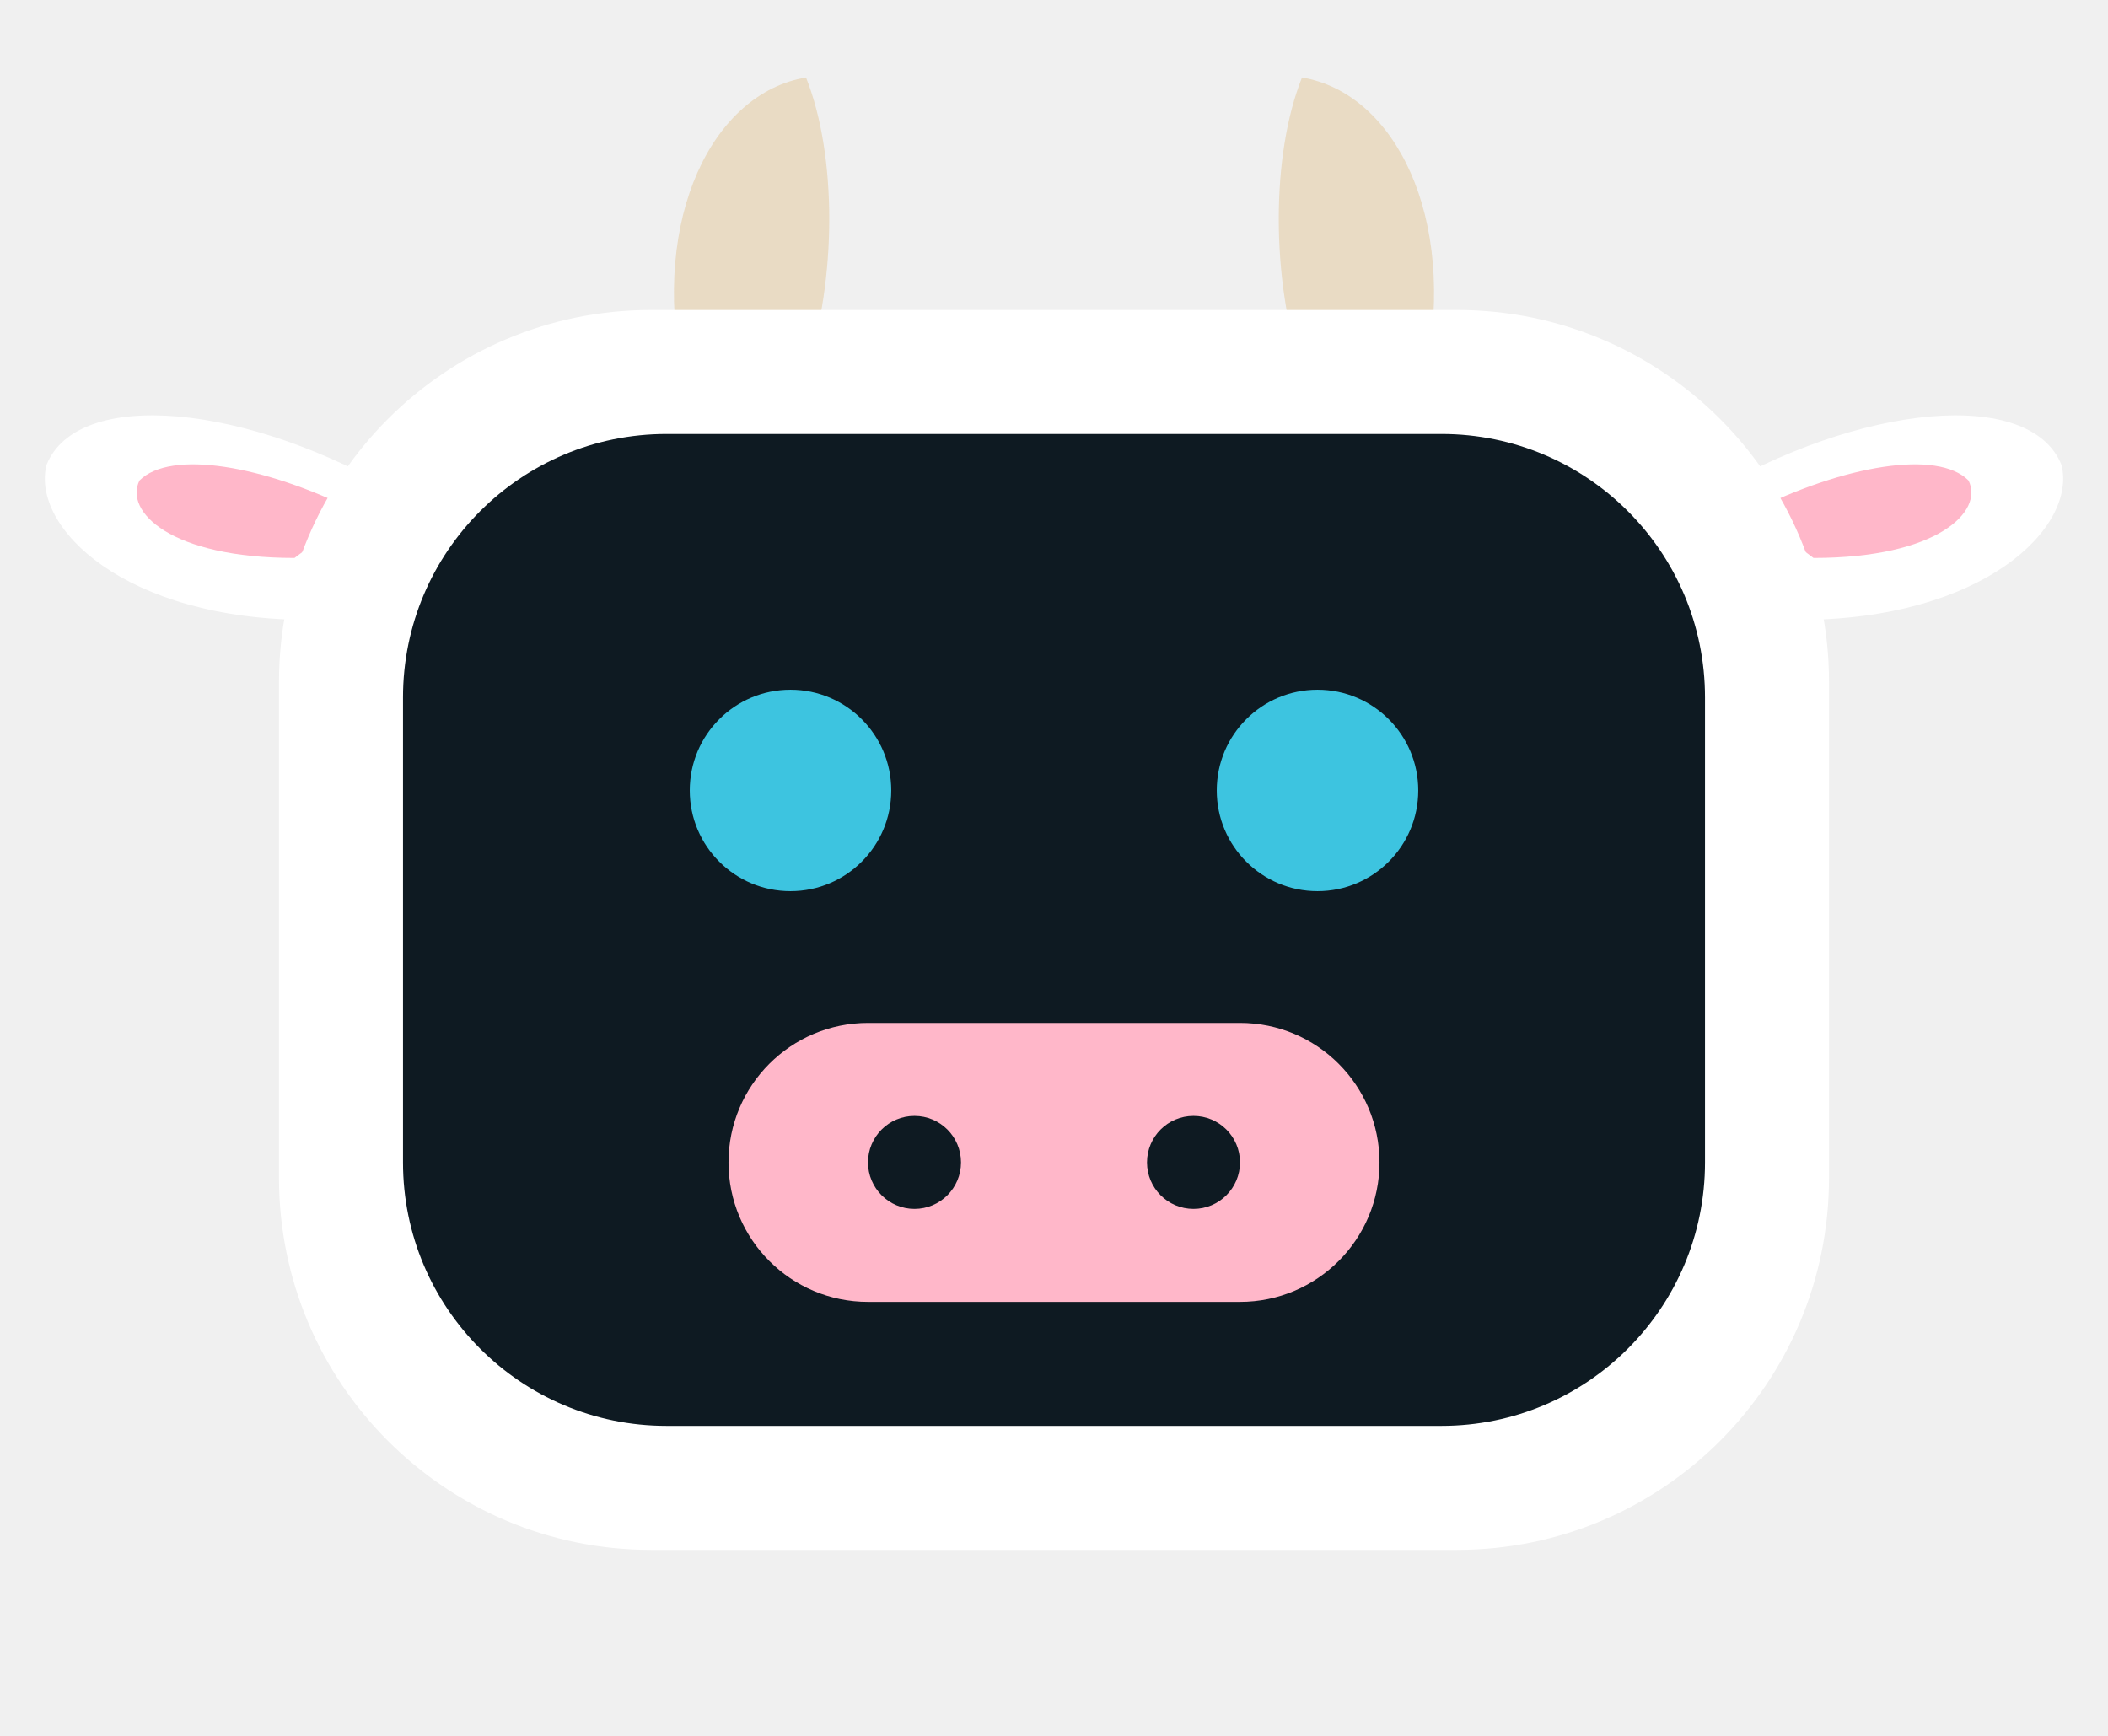
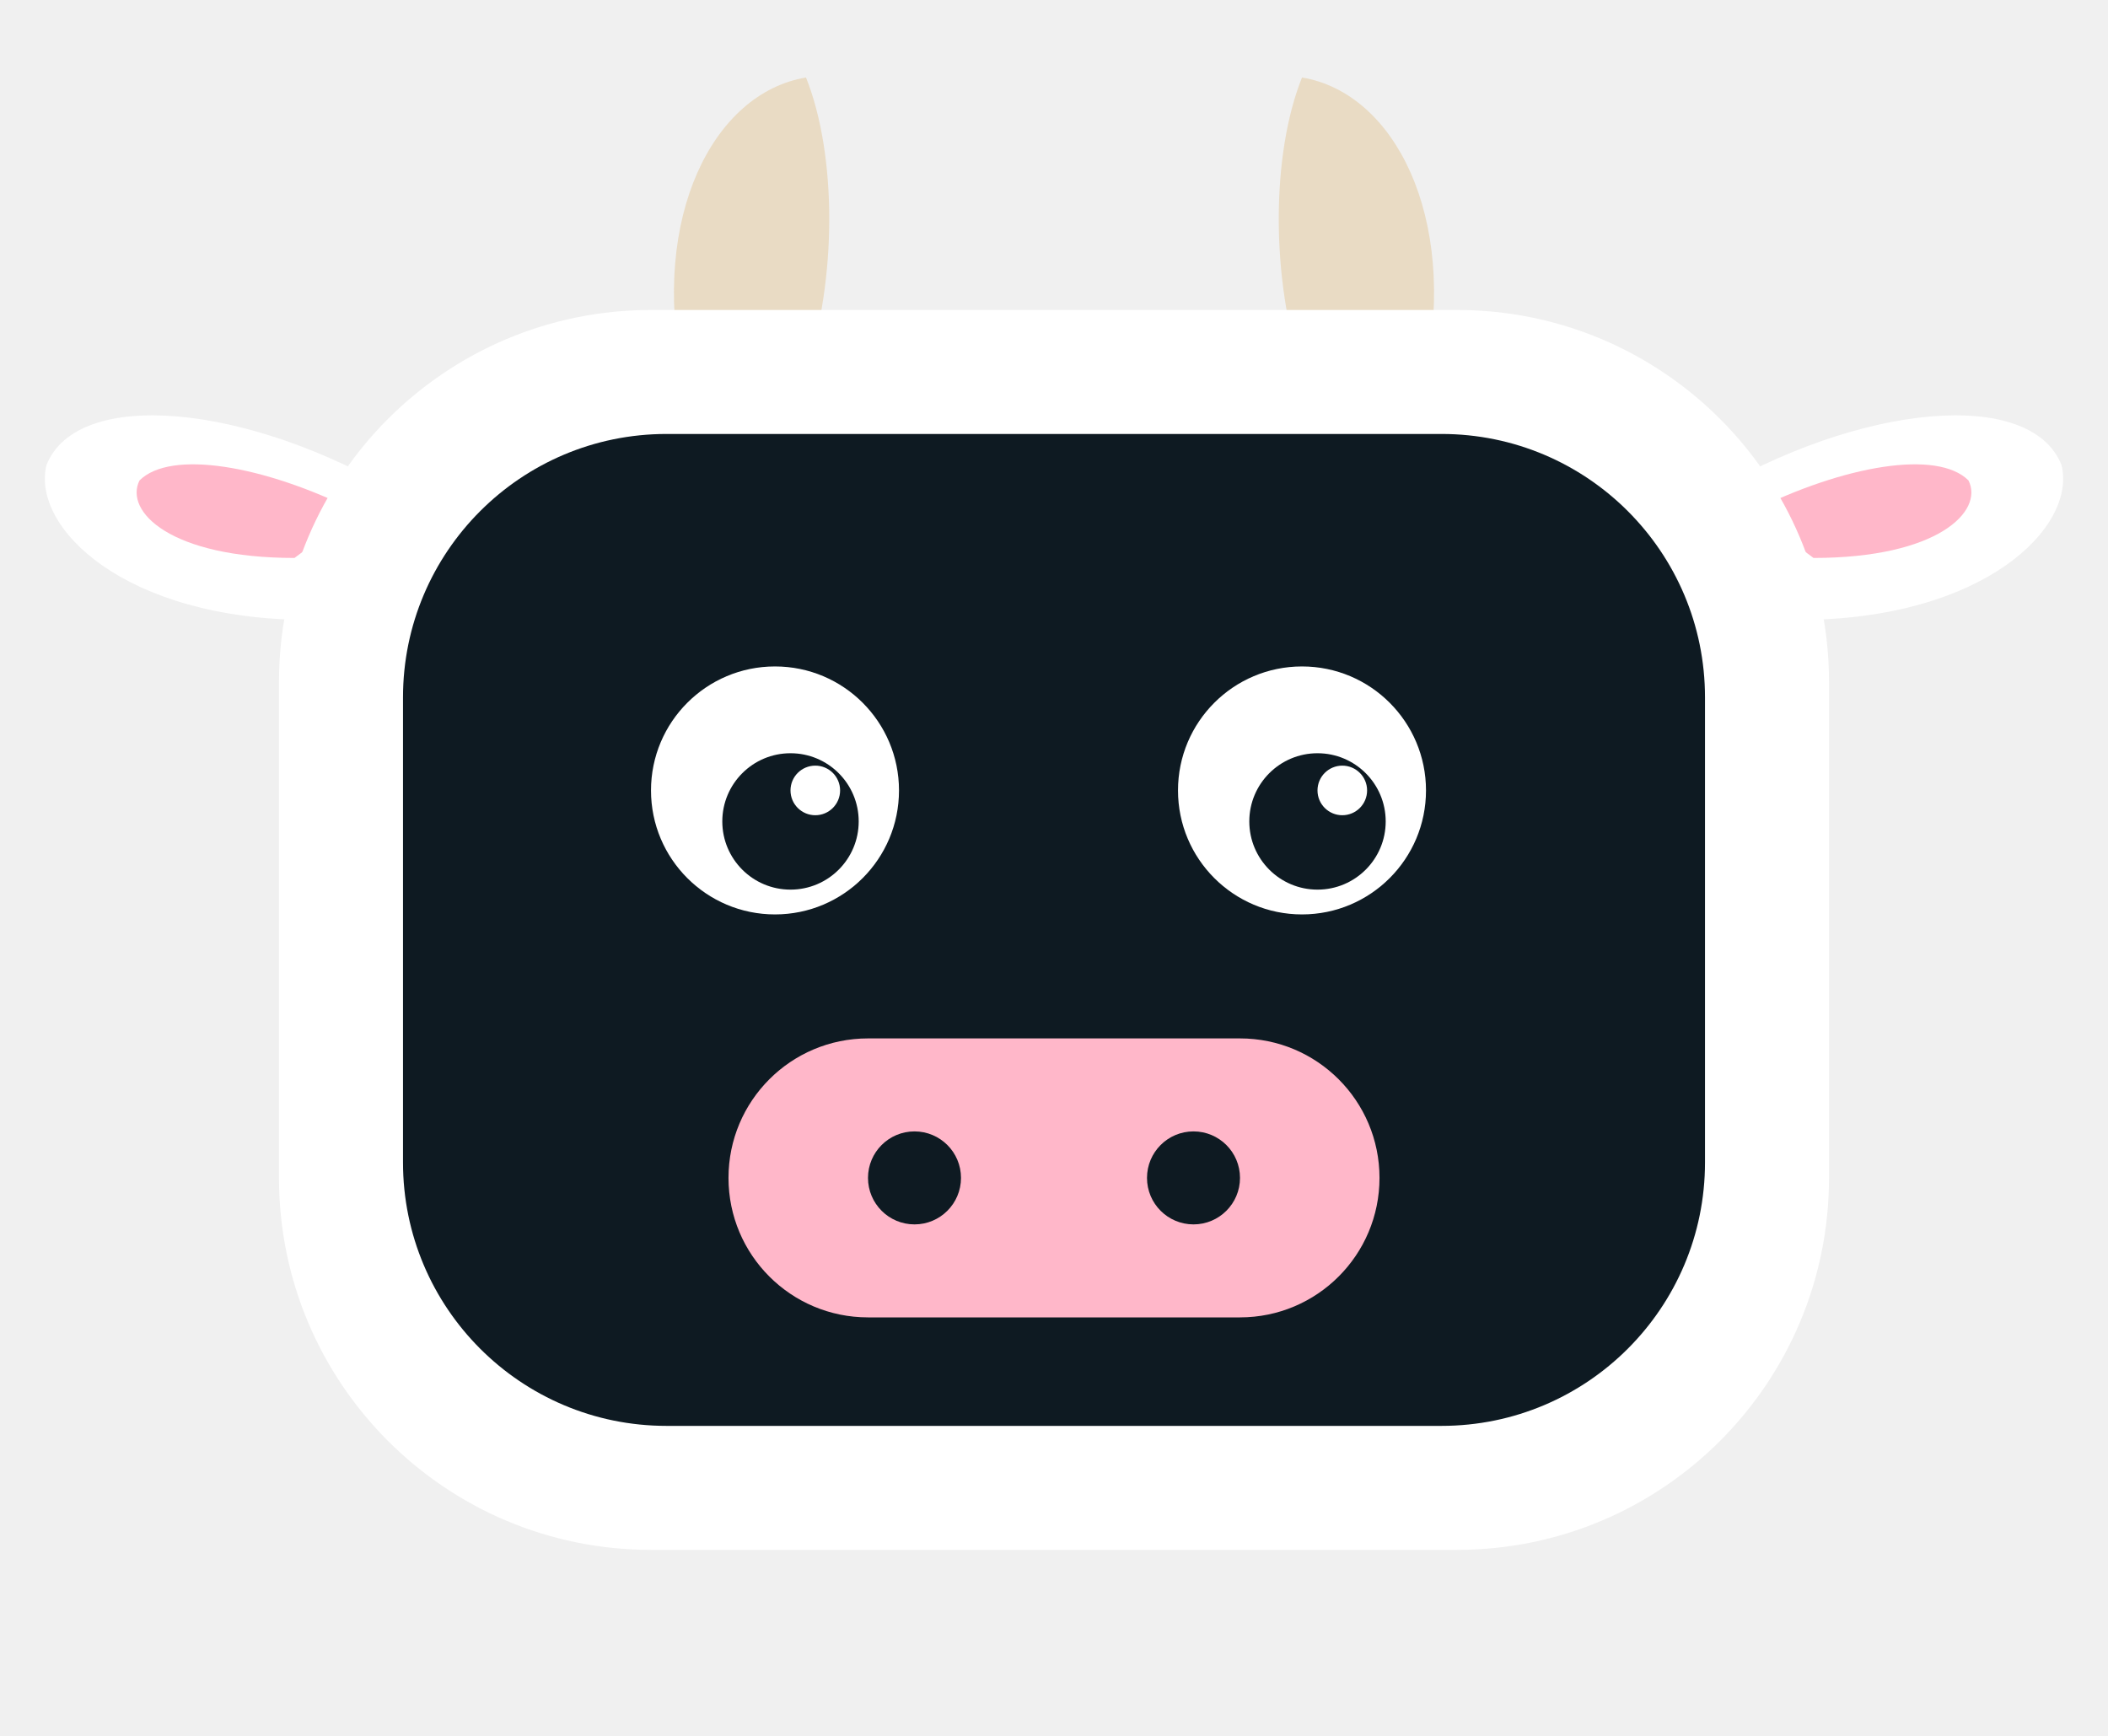
<svg xmlns="http://www.w3.org/2000/svg" viewBox="0 0 136 112">
  <path d="M44 24 C 42 14, 46 6, 52 5 C 54 10, 54 18, 52 24 Z" fill="#E9DBC4" />
  <path d="M92 24 C 94 14, 90 6, 84 5 C 82 10, 82 18, 84 24 Z" fill="#E9DBC4" />
  <path d="M20 40 C 8 40, 2 34, 3 30 C 5 25, 16 26, 26 32 Z" fill="#FFFFFF" />
  <path d="M116 40 C 128 40, 134 34, 133 30 C 131 25, 120 26, 110 32 Z" fill="#FFFFFF" />
  <path d="M19 36 C 11 36, 8 33, 9 31 C 11 29, 17 30, 23 33 Z" fill="#FFB7C9" />
  <path d="M117 36 C 125 36, 128 33, 127 31 C 125 29, 119 30, 113 33 Z" fill="#FFB7C9" />
  <rect x="18" y="20" width="100" height="80" rx="24" fill="#FFFFFF" />
  <rect x="26" y="28" width="84" height="64" rx="17" fill="#0E1A22" />
-   <circle cx="51" cy="51" r="6.5" fill="#3DC4E0" />
-   <circle cx="85" cy="51" r="6.5" fill="#3DC4E0" />
-   <rect x="47" y="66" width="42" height="18" rx="9" fill="#FFB7C9" />
-   <circle cx="59" cy="75" r="3" fill="#0E1A22" />
-   <circle cx="77" cy="75" r="3" fill="#0E1A22" />
+   <circle cx="50" cy="51" r="8" fill="#FFFFFF" />
+   <circle cx="51" cy="53" r="4.4" fill="#0E1A22" />
+   <circle cx="52.6" cy="51" r="1.6" fill="#FFFFFF" />
+   <circle cx="84" cy="51" r="8" fill="#FFFFFF" />
+   <circle cx="85" cy="53" r="4.4" fill="#0E1A22" />
+   <circle cx="86.6" cy="51" r="1.6" fill="#FFFFFF" />
+   <rect x="47" y="67" width="42" height="18" rx="9" fill="#FFB7C9" />
+   <circle cx="59" cy="76" r="3" fill="#0E1A22" />
+   <circle cx="77" cy="76" r="3" fill="#0E1A22" />
</svg>
